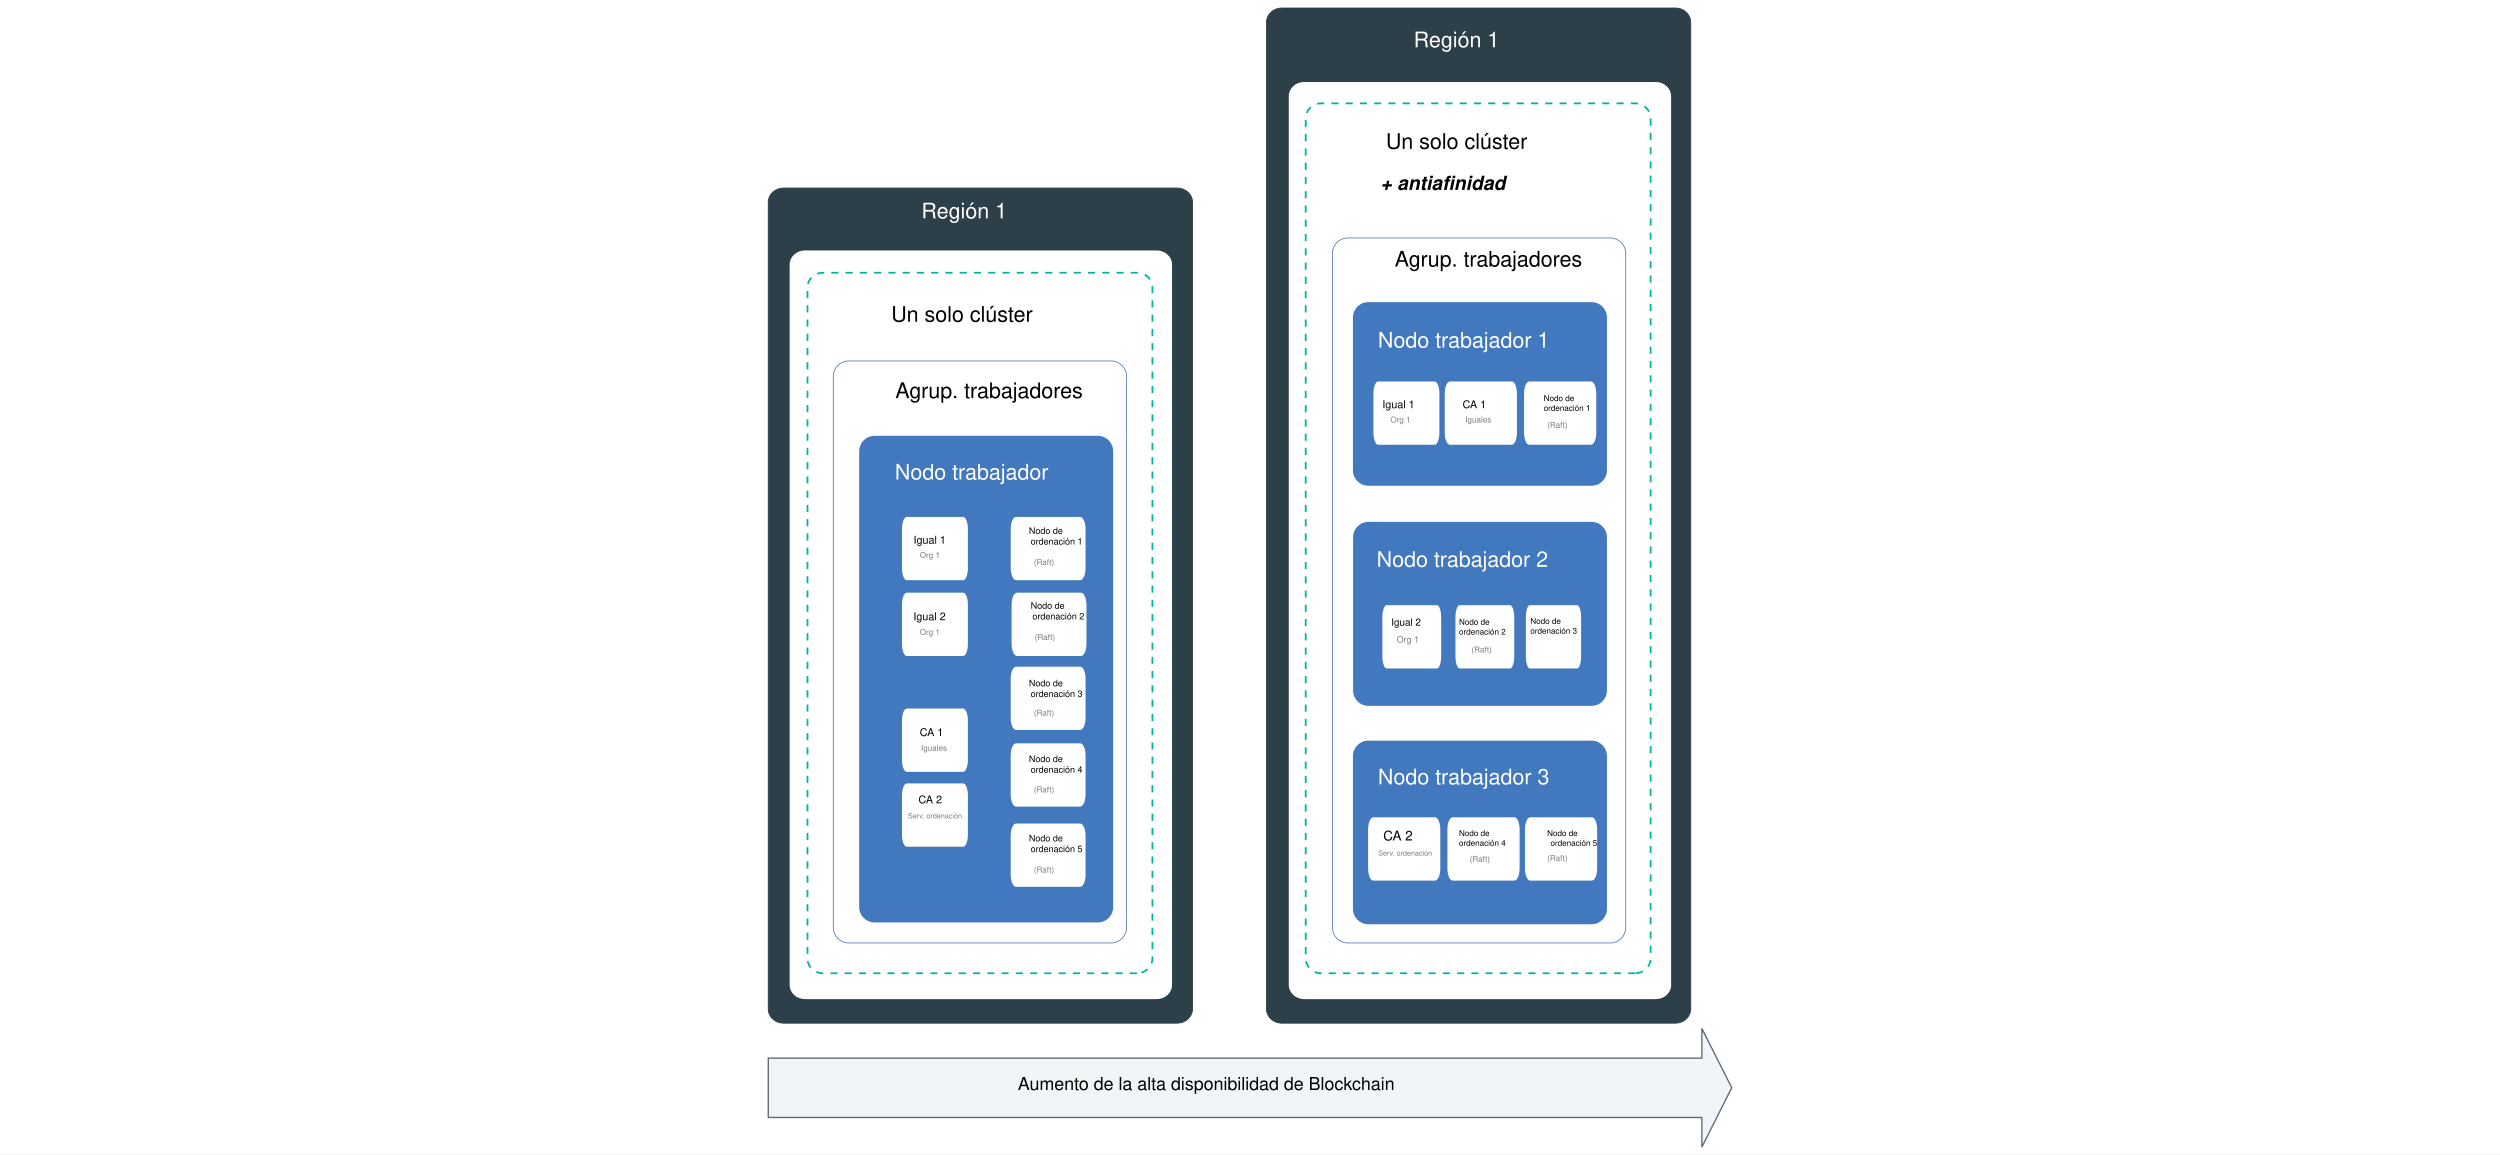
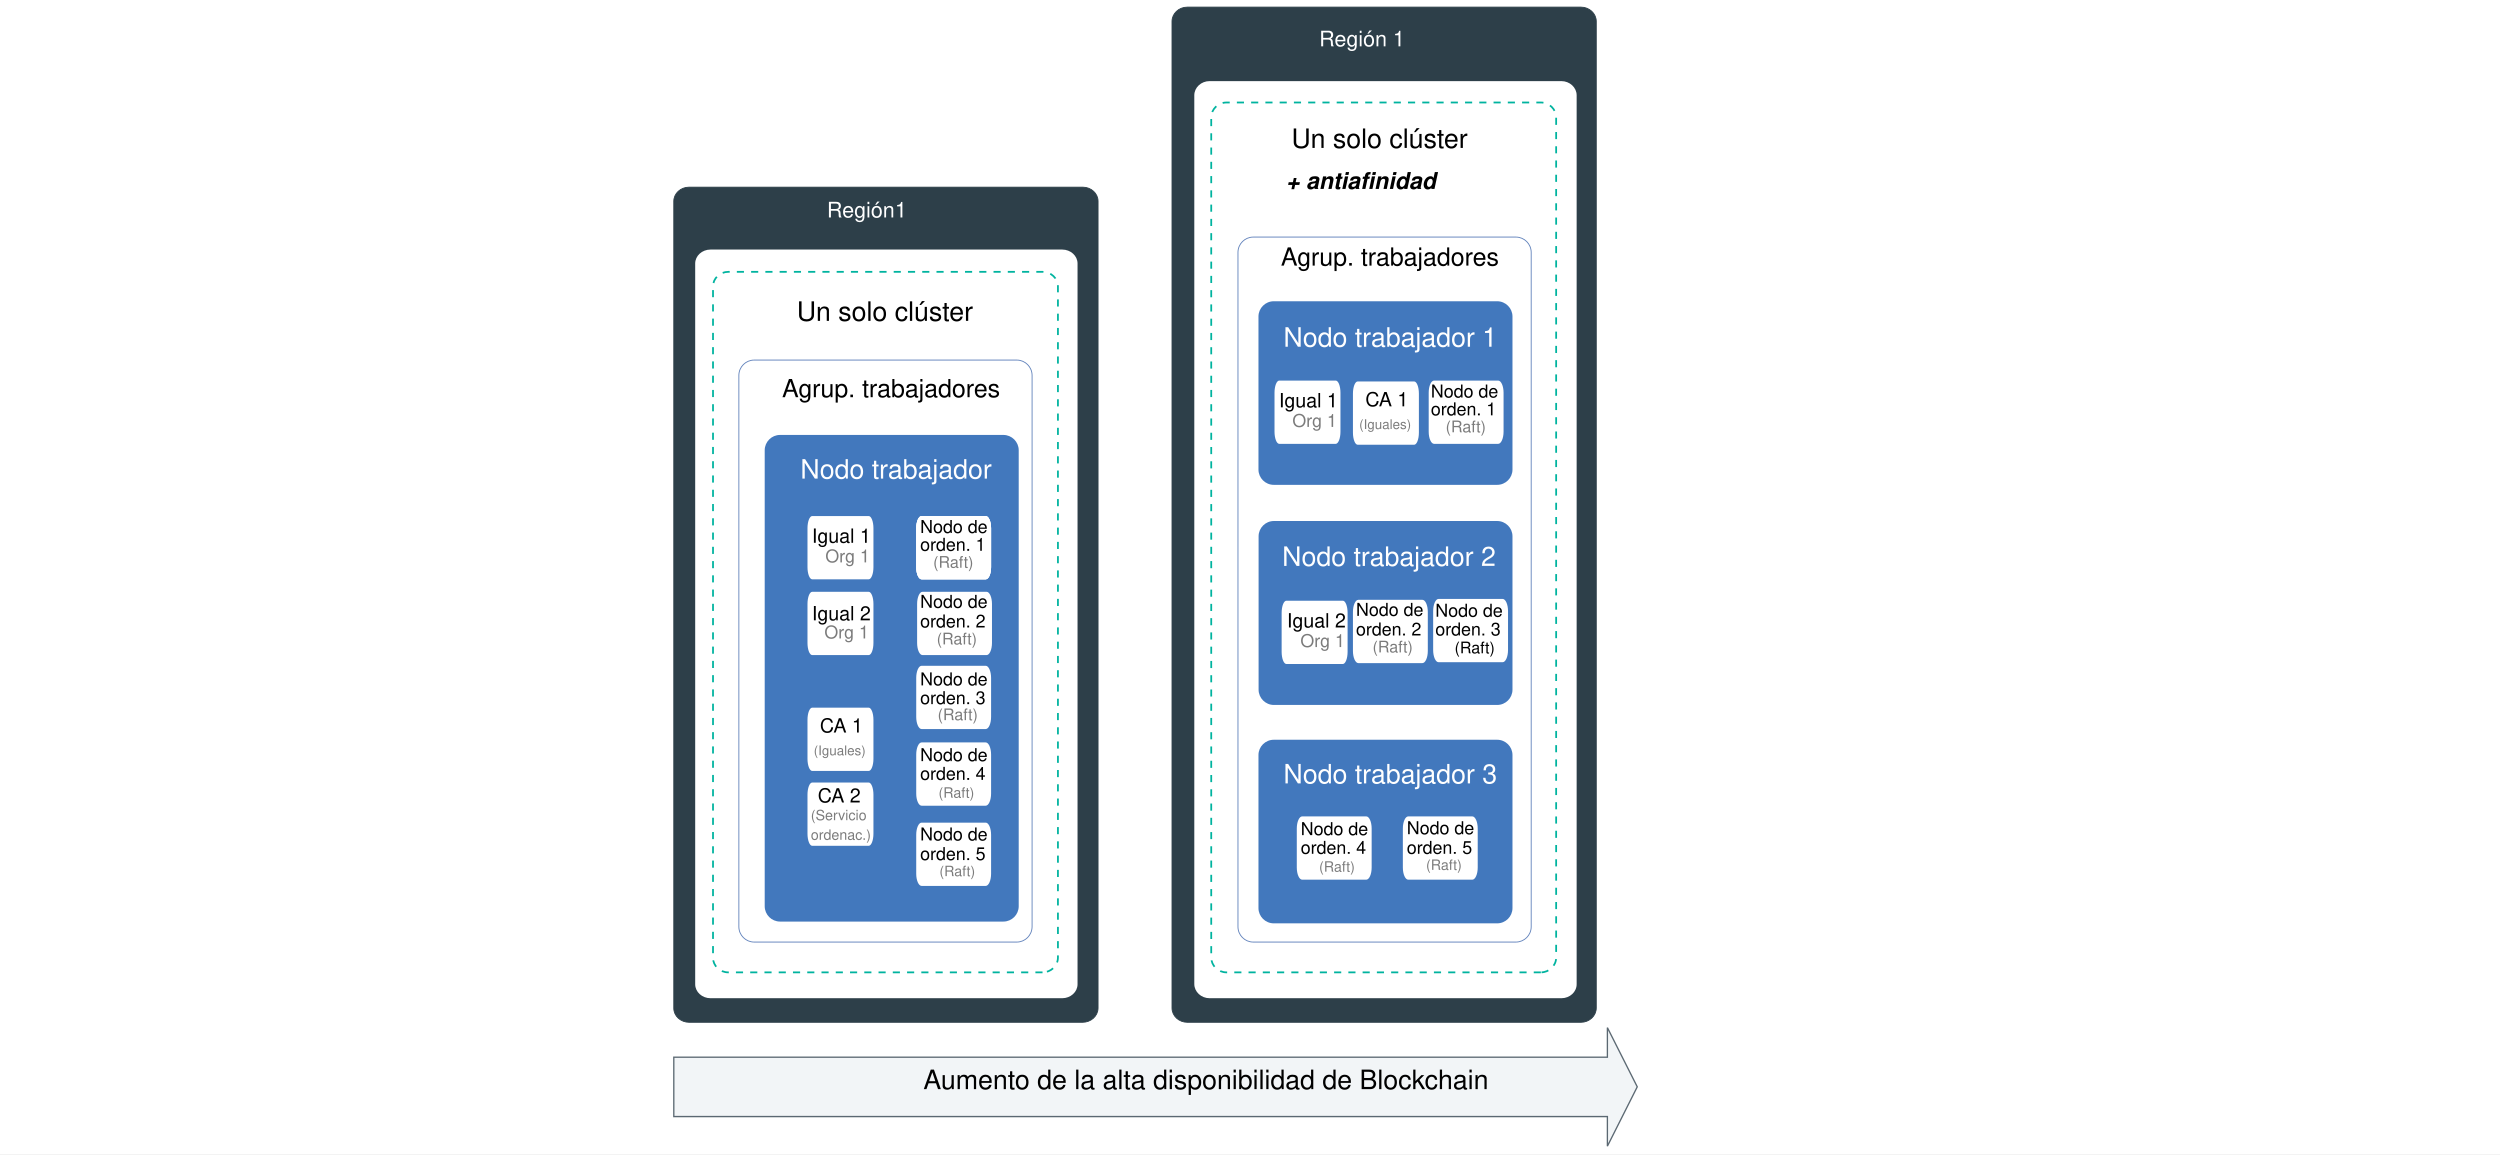
<svg xmlns="http://www.w3.org/2000/svg" width="2805px" height="1295px" viewBox="0 0 2805 1295" version="1.1">
-   <g id="IBP_Deployment-2-Copy" stroke="none" stroke-width="1" fill="none" fill-rule="evenodd">
-     <rect fill="#FFFFFF" x="0" y="0" width="2805" height="1295" />
-     <text id="IBM-Blockchain-Platf" font-family="IBMPlexSans-SemiBold, IBM Plex Sans" font-size="37.07" font-weight="500" fill="#FFFFFF">
-       <tspan x="887.897" y="409">Consola de IBM Blockchain Platform (IU)</tspan>
-     </text>
-     <text id="IBM-Blockchain-Platf" font-family="IBMPlexSans-SemiBold, IBM Plex Sans" font-size="37.07" font-weight="500" fill="#FFFFFF">
-       <tspan x="787.342" y="866">Extensión IBM Blockchain Platform Extension para VS Code</tspan>
-     </text>
-     <g id="Group-5-Copy" transform="translate(862, 9)">
-       <polygon id="XMLID_12_" stroke="#5B6872" stroke-width="1.5" fill="#F2F5F7" points="0 1178.214 1047.496 1178.214 1047.496 1145 1081 1211.428 1047.496 1278 1047.496 1244.786 0 1244.786" />
-       <text id="Increasing-Blockchai" fill="#000000" font-family="Helvetica" font-size="20" font-weight="normal">
-         <tspan x="280" y="1214">Aumento de la alta disponibilidad de Blockchain</tspan>
-       </text>
-       <path d="M458.699,1139 L17.158,1139 C7.721,1139 0,1131.912 0,1123.25 L0,217.75 C0,209.088 7.721,202 17.158,202 L458.842,202 C468.279,202 476,209.088 476,217.75 L476,1123.25 C475.857,1131.912 468.136,1139 458.699,1139 Z" id="XMLID_306_" stroke="#2D3F49" fill="#2D3F49" />
-       <path d="M435.817,1112 L41.183,1112 C31.732,1112 24,1104.964 24,1096.365 L24,287.635 C24,279.036 31.732,272 41.183,272 L435.817,272 C445.268,272 453,279.036 453,287.635 L453,1096.365 C453,1104.964 445.268,1112 435.817,1112 Z" id="XMLID_305_" fill="#FFFFFF" />
-       <path d="M413.714,1083 L61.143,1083 C51.714,1083 44,1075.648 44,1066.662 L44,313.338 C44,304.352 51.714,297 61.143,297 L413.857,297 C423.286,297 431,304.352 431,313.338 L431,1066.662 C430.857,1075.648 423.143,1083 413.714,1083 Z" id="XMLID_304_" stroke="#00B39F" stroke-width="2" stroke-dasharray="8" />
-       <path d="M384.865,1049 L90.135,1049 C80.711,1049 73,1041.254 73,1031.786 L73,413.214 C73,403.746 80.711,396 90.135,396 L384.865,396 C394.289,396 402,403.746 402,413.214 L402,1031.642 C402,1041.254 394.289,1049 384.865,1049 Z" id="XMLID_303_" stroke="#6182BB" fill="#FFFFFF" />
-       <path d="M369.805,1026 L119.195,1026 C109.738,1026 102,1018.272 102,1008.826 L102,497.174 C102,487.728 109.738,480 119.195,480 L369.805,480 C379.262,480 387,487.728 387,497.174 L387,1008.826 C387,1018.272 379.262,1026 369.805,1026 Z" id="XMLID_302_" fill="#4278BD" />
-       <g id="XMLID_298_" transform="translate(72, 413)">
-         <rect id="XMLID_39_" x="0.429" y="9.441" width="329.143" height="33.329" />
-         <text id="Worker-Pool" fill="#000000" font-family="Helvetica" font-size="24.072" font-weight="normal">
-           <tspan x="70.54" y="24.632">Agrup. trabajadores</tspan>
-         </text>
-       </g>
-       <g id="XMLID_292_" transform="translate(85, 212)">
-         <rect id="XMLID_38_" x="0.285" y="10.571" width="305.431" height="48.571" />
-         <text id="Region-1" fill="#FFFFFF" font-family="Helvetica" font-size="24.072" font-weight="normal">
-           <tspan x="86.819" y="24">Región 1</tspan>
-           <tspan x="163.102" y="24" />
-         </text>
-       </g>
-       <rect id="XMLID_291_" x="119" y="599" width="238" height="34" />
-       <text id="XMLID_290_" fill="#FFFFFF" font-family="Helvetica" font-size="24.072" font-weight="normal">
-         <tspan x="142" y="529">Nodo trabajador</tspan>
-       </text>
-       <text id="Single-Cluster" fill="#000000" font-family="Helvetica" font-size="24.072" font-weight="normal">
-         <tspan x="138" y="352">Un solo clúster</tspan>
-       </text>
-       <path d="M349.946,642 L278.054,642 C274.724,642 272,635.866 272,628.368 L272,584.632 C272,577.134 274.724,571 278.054,571 L349.946,571 C353.276,571 356,577.134 356,584.632 L356,628.368 C356,635.866 353.276,642 349.946,642 Z" id="XMLID_279_" fill="#FFFFFF" />
-       <rect id="XMLID_25_" x="114" y="894" width="235" height="54" />
-       <text id="Ordering-Node-1" fill="#000000" font-family="Helvetica" font-size="10.07" font-weight="normal">
-         <tspan x="292.411" y="590">Nodo de </tspan>
-         <tspan x="294.365" y="602">ordenación 1</tspan>
-         <tspan x="329.635" y="602" font-size="19.07" />
-       </text>
-       <path d="M1017.842,1139 L576.158,1139 C566.721,1139 559,1131.805 559,1123.012 L559,15.988 C559,7.195 566.721,0 576.158,0 L1017.842,0 C1027.279,0 1035,7.195 1035,15.988 L1035,1122.879 C1035,1131.805 1027.279,1139 1017.842,1139 Z" id="XMLID_272_" stroke="#2D3F49" fill="#2D3F49" />
-       <path d="M995.958,1112 L601.183,1112 C591.732,1112 584,1104.845 584,1096.1 L584,98.9 C584,90.155 591.732,83 601.183,83 L995.815,83 C1005.266,83 1012.998,90.155 1012.998,98.9 L1012.998,1096.1 C1013.141,1104.845 1005.409,1112 995.958,1112 Z" id="XMLID_271_" fill="#FFFFFF" />
-       <path d="M972.857,1083 L620.143,1083 C610.714,1083 603,1075.475 603,1066.278 L603,123.722 C603,114.525 610.714,107 620.143,107 L972.857,107 C982.286,107 990,114.525 990,123.722 L990,1066.417 C990,1075.475 982.286,1083 972.857,1083 Z" id="XMLID_270_" stroke="#00B39F" stroke-width="2" stroke-dasharray="8" />
-       <path d="M944.865,1049 L650.135,1049 C640.711,1049 633,1041.273 633,1031.829 L633,275.171 C633,265.727 640.711,258 650.135,258 L944.865,258 C954.289,258 962,265.727 962,275.171 L962,1031.829 C962,1041.273 954.289,1049 944.865,1049 Z" id="XMLID_269_" stroke="#6182BB" fill="#FFFFFF" />
-       <g id="XMLID_265_" transform="translate(632, 266)">
-         <rect id="XMLID_24_" x="0.714" y="8.785" width="329.143" height="33.217" />
-         <text id="Worker-Pool" fill="#000000" font-family="Helvetica" font-size="24.072" font-weight="normal">
-           <tspan x="70.854" y="24.022">Agrup. trabajadores</tspan>
-         </text>
-       </g>
-       <rect id="XMLID_264_" x="656" y="105" width="283" height="49" />
-       <g id="XMLID_259_" transform="translate(643, 20)">
-         <rect id="XMLID_23_" x="0.569" y="10.177" width="305.431" height="48.737" />
-         <text id="Region-1" fill="#FFFFFF" font-family="Helvetica" font-size="24.072" font-weight="normal">
-           <tspan x="81.126" y="24">Región 1</tspan>
-         </text>
-       </g>
-       <path d="M923.805,536 L673.195,536 C663.738,536 656,528.307 656,518.905 L656,347.095 C656,337.693 663.738,330 673.195,330 L923.805,330 C933.262,330 941,337.693 941,347.095 L941,518.905 C941,528.307 933.262,536 923.805,536 Z" id="XMLID_258_" fill="#4278BD" />
-       <rect id="XMLID_257_" x="680" y="451" width="238" height="34" />
-       <text id="XMLID_256_" fill="#FFFFFF" font-family="Helvetica" font-size="24.072" font-weight="normal">
-         <tspan x="684" y="381">Nodo trabajador 1</tspan>
-       </text>
-       <path d="M747.667,490 L684.333,490 C681.4,490 679,483.866 679,476.368 L679,432.632 C679,425.134 681.4,419 684.333,419 L747.667,419 C750.6,419 753,425.134 753,432.632 L753,476.368 C753,483.866 750.6,490 747.667,490 Z" id="XMLID_255_" fill="#FFFFFF" />
-       <path d="M834.162,490 L764.838,490 C761.627,490 759,483.866 759,476.368 L759,432.632 C759,425.134 761.627,419 764.838,419 L834.162,419 C837.373,419 840,425.134 840,432.632 L840,476.368 C840,483.866 837.373,490 834.162,490 Z" id="XMLID_255_" fill="#FFFFFF" />
-       <path d="M923.162,490 L853.838,490 C850.627,490 848,483.866 848,476.368 L848,432.632 C848,425.134 850.627,419 853.838,419 L923.162,419 C926.373,419 929,425.134 929,432.632 L929,476.368 C929,483.866 926.373,490 923.162,490 Z" id="XMLID_255_" fill="#FFFFFF" />
-       <rect id="XMLID_22_" x="681" y="439" width="235" height="54" />
-       <text id="Peer-1" fill="#000000" font-family="Helvetica" font-size="12.07" font-weight="normal">
-         <tspan x="689" y="449">Igual 1</tspan>
-       </text>
-       <text id="Org-1" fill="#000000" opacity="0.517" font-family="Helvetica" font-size="9.07" font-weight="normal">
-         <tspan x="698" y="465">Org 1</tspan>
-       </text>
-       <text id="Peers" fill="#000000" opacity="0.517" font-family="Helvetica" font-size="9.07" font-weight="normal">
-         <tspan x="782" y="465">Iguales</tspan>
-       </text>
-       <path d="M218.667,642 L155.333,642 C152.4,642 150,635.866 150,628.368 L150,584.632 C150,577.134 152.4,571 155.333,571 L218.667,571 C221.6,571 224,577.134 224,584.632 L224,628.368 C224,635.866 221.6,642 218.667,642 Z" id="XMLID_255_" fill="#FFFFFF" />
-       <text id="Peer-1" fill="#000000" font-family="Helvetica" font-size="12.07" font-weight="normal">
-         <tspan x="163" y="601">Igual 1</tspan>
-       </text>
-       <text id="Org-1" fill="#000000" opacity="0.517" font-family="Helvetica" font-size="9.07" font-weight="normal">
-         <tspan x="170" y="617">Org 1</tspan>
-       </text>
-       <text id="(Raft)" fill="#000000" opacity="0.517" font-family="Helvetica" font-size="9.07" font-weight="normal">
-         <tspan x="298" y="625">(Raft)</tspan>
-       </text>
-       <text id="(Raft)" fill="#000000" opacity="0.517" font-family="Helvetica" font-size="9.07" font-weight="normal">
-         <tspan x="874" y="471">(Raft)</tspan>
-       </text>
-       <path d="M350.946,727 L279.054,727 C275.724,727 273,720.866 273,713.368 L273,669.632 C273,662.134 275.724,656 279.054,656 L350.946,656 C354.276,656 357,662.134 357,669.632 L357,713.368 C357,720.866 354.276,727 350.946,727 Z" id="XMLID_279_" fill="#FFFFFF" />
-       <text id="Ordering-Node-2" fill="#000000" font-family="Helvetica" font-size="10.07" font-weight="normal">
-         <tspan x="294.411" y="674">Nodo de </tspan>
-         <tspan x="296.365" y="686">ordenación 2</tspan>
-         <tspan x="331.635" y="686" font-size="19.07" />
-       </text>
-       <text id="(Raft)" fill="#000000" opacity="0.517" font-family="Helvetica" font-size="9.07" font-weight="normal">
-         <tspan x="299" y="709">(Raft)</tspan>
-       </text>
-       <path d="M349.946,810 L278.054,810 C274.724,810 272,803.866 272,796.368 L272,752.632 C272,745.134 274.724,739 278.054,739 L349.946,739 C353.276,739 356,745.134 356,752.632 L356,796.368 C356,803.866 353.276,810 349.946,810 Z" id="XMLID_279_" fill="#FFFFFF" />
-       <text id="Ordering-Node-3" fill="#000000" font-family="Helvetica" font-size="10.07" font-weight="normal">
-         <tspan x="292.411" y="761">Nodo de </tspan>
-         <tspan x="294.365" y="773">ordenación 3</tspan>
-         <tspan x="329.635" y="773" font-size="19.07" />
-       </text>
-       <text id="(Raft)" fill="#000000" opacity="0.517" font-family="Helvetica" font-size="9.07" font-weight="normal">
-         <tspan x="298" y="794">(Raft)</tspan>
-       </text>
-       <path d="M349.946,896 L278.054,896 C274.724,896 272,889.866 272,882.368 L272,838.632 C272,831.134 274.724,825 278.054,825 L349.946,825 C353.276,825 356,831.134 356,838.632 L356,882.368 C356,889.866 353.276,896 349.946,896 Z" id="XMLID_279_" fill="#FFFFFF" />
-       <text id="Ordering-Node-4" fill="#000000" font-family="Helvetica" font-size="10.07" font-weight="normal">
-         <tspan x="292.411" y="846">Nodo de </tspan>
-         <tspan x="294.365" y="858">ordenación 4</tspan>
-         <tspan x="329.635" y="858" font-size="19.07" />
-       </text>
-       <text id="(Raft)" fill="#000000" opacity="0.517" font-family="Helvetica" font-size="9.07" font-weight="normal">
-         <tspan x="298" y="880">(Raft)</tspan>
-       </text>
-       <path d="M349.946,986 L278.054,986 C274.724,986 272,979.866 272,972.368 L272,928.632 C272,921.134 274.724,915 278.054,915 L349.946,915 C353.276,915 356,921.134 356,928.632 L356,972.368 C356,979.866 353.276,986 349.946,986 Z" id="XMLID_279_" fill="#FFFFFF" />
-       <text id="Ordering-Node-5" fill="#000000" font-family="Helvetica" font-size="10.07" font-weight="normal">
-         <tspan x="292.411" y="935">Nodo de </tspan>
-         <tspan x="294.365" y="947">ordenación 5</tspan>
-         <tspan x="329.635" y="947" font-size="19.07" />
-       </text>
-       <text id="(Raft)" fill="#000000" opacity="0.517" font-family="Helvetica" font-size="9.07" font-weight="normal">
-         <tspan x="298" y="970">(Raft)</tspan>
-       </text>
-       <g id="Group-4" transform="translate(150, 656)">
-         <path d="M68.667,71 L5.333,71 C2.4,71 0,64.866 0,57.368 L0,13.632 C0,6.134 2.4,0 5.333,0 L68.667,0 C71.6,0 74,6.134 74,13.632 L74,57.368 C74,64.866 71.6,71 68.667,71 Z" id="XMLID_255_" fill="#FFFFFF" />
-         <text id="Peer-2" fill="#000000" font-family="Helvetica" font-size="12.07" font-weight="normal">
-           <tspan x="12.808" y="30.88">Igual 2</tspan>
-         </text>
-         <text id="Org-1" fill="#000000" opacity="0.517" font-family="Helvetica" font-size="9.07" font-weight="normal">
-           <tspan x="19.923" y="47.34">Org 1</tspan>
-         </text>
-       </g>
-       <g id="Group-2" transform="translate(150, 786)">
-         <path d="M68.667,71 L5.333,71 C2.4,71 0,64.866 0,57.368 L0,13.632 C0,6.134 2.4,0 5.333,0 L68.667,0 C71.6,0 74,6.134 74,13.632 L74,57.368 C74,64.866 71.6,71 68.667,71 Z" id="XMLID_255_" fill="#FFFFFF" />
-         <text id="CA-1" fill="#000000" font-family="Helvetica" font-size="12.07" font-weight="normal">
-           <tspan x="19.923" y="30.88">CA 1</tspan>
-         </text>
-         <text id="Peers" fill="#000000" opacity="0.517" font-family="Helvetica" font-size="9.07" font-weight="normal">
-           <tspan x="21.346" y="47.34">Iguales</tspan>
-         </text>
-       </g>
-       <g id="Group-3" transform="translate(150, 870)">
-         <path d="M68.667,71 L5.333,71 C2.4,71 0,64.866 0,57.368 L0,13.632 C0,6.134 2.4,0 5.333,0 L68.667,0 C71.6,0 74,6.134 74,13.632 L74,57.368 C74,64.866 71.6,71 68.667,71 Z" id="XMLID_255_" fill="#FFFFFF" />
-         <text id="CA-2" fill="#000000" font-family="Helvetica" font-size="12.07" font-weight="normal">
-           <tspan x="18.5" y="22.36">CA 2</tspan>
-         </text>
-         <text id="Ordering-Service" fill="#000000" opacity="0.517" font-family="Helvetica" font-size="8.07" font-weight="normal">
-           <tspan x="6.726" y="39.24">Serv. ordenación</tspan>
-         </text>
-       </g>
-       <text id="CA-1" fill="#000000" font-family="Helvetica" font-size="12.07" font-weight="normal">
-         <tspan x="779" y="449">CA 1</tspan>
-       </text>
-       <text id="Single-Cluster" fill="#000000" font-family="Helvetica" font-size="24.072" font-weight="normal">
-         <tspan x="693" y="158">Un solo clúster</tspan>
-       </text>
-       <g id="Group" transform="translate(656, 576)">
-         <path d="M267.814,206.966 L17.329,206.966 C7.877,206.966 0.143,199.258 0.143,189.838 L0.143,17.699 C0.143,8.279 7.877,0.571 17.329,0.571 L267.814,0.571 C277.266,0.571 285,8.279 285,17.699 L285,189.838 C285,199.258 277.266,206.966 267.814,206.966 Z" id="XMLID_248_" fill="#4278BD" />
-         <rect id="XMLID_247_" x="23.344" y="35.827" width="238.455" height="33.257" />
-         <text id="XMLID_246_" fill="#FFFFFF" font-family="Helvetica" font-size="24.072" font-weight="normal">
-           <tspan x="26.563" y="50.958">Nodo trabajador 2</tspan>
-         </text>
-       </g>
-       <path d="M907.532,741 L854.468,741 C852.011,741 850,734.866 850,727.368 L850,683.632 C850,676.134 852.011,670 854.468,670 L907.532,670 C909.989,670 912,676.134 912,683.632 L912,727.368 C912,734.866 909.989,741 907.532,741 Z" id="XMLID_255_" fill="#FFFFFF" />
-       <path d="M750.243,741 L693.757,741 C691.141,741 689,734.866 689,727.368 L689,683.632 C689,676.134 691.141,670 693.757,670 L750.243,670 C752.859,670 755,676.134 755,683.632 L755,727.368 C755,734.866 752.859,741 750.243,741 Z" id="XMLID_255_" fill="#FFFFFF" />
-       <path d="M832.243,741 L775.757,741 C773.141,741 771,734.866 771,727.368 L771,683.632 C771,676.134 773.141,670 775.757,670 L832.243,670 C834.859,670 837,676.134 837,683.632 L837,727.368 C837,734.866 834.859,741 832.243,741 Z" id="XMLID_255_" fill="#FFFFFF" />
-       <path d="M923.805,1028 L673.195,1028 C663.738,1028 656,1020.307 656,1010.905 L656,839.095 C656,829.693 663.738,822 673.195,822 L923.805,822 C933.262,822 941,829.693 941,839.095 L941,1010.905 C941,1020.307 933.262,1028 923.805,1028 Z" id="XMLID_240_" fill="#4278BD" />
-       <rect id="XMLID_239_" x="680" y="942" width="238" height="34" />
-       <text id="(Raft)" fill="#000000" opacity="0.517" font-family="Helvetica" font-size="9.07" font-weight="normal">
-         <tspan x="789" y="723">(Raft)</tspan>
-       </text>
-       <text id="XMLID_238_" fill="#FFFFFF" font-family="Helvetica" font-size="24.072" font-weight="normal">
-         <tspan x="684" y="871">Nodo trabajador 3</tspan>
-       </text>
-       <text id="Ordering-node-3" fill="#000000" font-family="Helvetica" font-size="9.07" font-weight="normal">
-         <tspan x="855" y="691">Nodo de </tspan>
-         <tspan x="855" y="702">ordenación 3</tspan>
-       </text>
-       <text id="Ordering-node-2" fill="#000000" font-family="Helvetica" font-size="9.07" font-weight="normal">
-         <tspan x="775" y="692">Nodo de </tspan>
-         <tspan x="775" y="703">ordenación 2</tspan>
-       </text>
-       <path d="M837.162,979 L767.838,979 C764.627,979 762,972.866 762,965.368 L762,921.632 C762,914.134 764.627,908 767.838,908 L837.162,908 C840.373,908 843,914.134 843,921.632 L843,965.368 C843,972.866 840.373,979 837.162,979 Z" id="XMLID_255_" fill="#FFFFFF" />
-       <text id="Ordering-node-4" fill="#000000" font-family="Helvetica" font-size="9.07" font-weight="normal">
-         <tspan x="775" y="929">Nodo de </tspan>
-         <tspan x="775" y="940">ordenación 4</tspan>
-       </text>
-       <text id="Ordering-node-1" fill="#000000" font-family="Helvetica" font-size="9.07" font-weight="normal">
-         <tspan x="870" y="441">Nodo de </tspan>
-         <tspan x="870" y="452">ordenación 1</tspan>
-       </text>
-       <rect id="XMLID_22_" x="671" y="778" width="53" height="54" />
-       <text id="Peer-2" fill="#000000" font-family="Helvetica" font-size="11.07" font-weight="normal">
-         <tspan x="699" y="693">Igual 2</tspan>
-       </text>
-       <text id="Org-1" fill="#000000" opacity="0.517" font-family="Helvetica" font-size="10.07" font-weight="normal">
-         <tspan x="705" y="712">Org 1</tspan>
-       </text>
-       <text id="(Raft)" fill="#000000" opacity="0.517" font-family="Helvetica" font-size="9.07" font-weight="normal">
-         <tspan x="787" y="958">(Raft)</tspan>
-       </text>
-       <path d="M748.162,979 L678.838,979 C675.627,979 673,972.866 673,965.368 L673,921.632 C673,914.134 675.627,908 678.838,908 L748.162,908 C751.373,908 754,914.134 754,921.632 L754,965.368 C754,972.866 751.373,979 748.162,979 Z" id="XMLID_255_" fill="#FFFFFF" />
-       <path d="M924.162,979 L854.838,979 C851.627,979 849,972.866 849,965.368 L849,921.632 C849,914.134 851.627,908 854.838,908 L924.162,908 C927.373,908 930,914.134 930,921.632 L930,965.368 C930,972.866 927.373,979 924.162,979 Z" id="XMLID_255_" fill="#FFFFFF" />
-       <text id="Ordering-Service" fill="#000000" opacity="0.517" font-family="Helvetica" font-size="8.07" font-weight="normal">
-         <tspan x="684.226" y="951">Serv. ordenación</tspan>
-       </text>
-       <text id="CA-2" fill="#000000" font-family="Helvetica" font-size="15.07" font-weight="normal">
-         <tspan x="690" y="934">CA 2</tspan>
-       </text>
-       <text id="Ordering-node-5" fill="#000000" font-family="Helvetica" font-size="9.07" font-weight="normal">
-         <tspan x="873.856" y="929">Nodo de </tspan>
-         <tspan x="877.629" y="940">ordenación 5</tspan>
-       </text>
-       <text id="+-anti-affinity" fill="#000000" font-family="Helvetica-BoldOblique, Helvetica" font-size="21.665" font-style="italic" font-weight="bold">
-         <tspan x="687" y="204">+ antiafinidad</tspan>
-       </text>
-       <text id="(Raft)" fill="#000000" opacity="0.517" font-family="Helvetica" font-size="9.07" font-weight="normal">
-         <tspan x="874" y="957">(Raft)</tspan>
+   <g id="Page-1" stroke="none" stroke-width="1" fill="none" fill-rule="evenodd">
+     <g id="HA_Diagram-1">
+       <rect id="Rectangle" fill="#FFFFFF" fill-rule="nonzero" x="0" y="0" width="2805" height="1295" />
+       <text id="IBM-Blockchain-Platform-Console-(UI)" fill="#FFFFFF" font-family="IBMPlexSans-Text, IBM Plex Sans" font-size="37.07" font-weight="500">
+         <tspan x="781.897" y="408">Consola de IBM Blockchain Platform (IU)</tspan>
+       </text>
+       <text id="IBM-Blockchain-Platform-Extension-for-VS-Code" fill="#FFFFFF" font-family="IBMPlexSans-Text, IBM Plex Sans" font-size="37.07" font-weight="500">
+         <tspan x="681.342" y="865">Extensión IBM Blockchain Platform Extension para VS Code</tspan>
+       </text>
+       <g id="Group-5-Copy" transform="translate(756, 8)">
+         <polygon id="XMLID_12_" stroke="#5B6872" stroke-width="1.5" fill="#F2F5F7" fill-rule="nonzero" points="0 1178.214 1047.496 1178.214 1047.496 1145 1081 1211.428 1047.496 1278 1047.496 1244.786 0 1244.786" />
+         <g id="Increasing-Blockchai" transform="translate(280, 1185)" fill="#000000" font-family="Helvetica" font-size="30" font-weight="normal">
+           <text id="Increasing-Blockchain-high-availability">
+             <tspan x="0" y="29">Aumento de la alta disponibilidad de Blockchain</tspan>
+           </text>
+         </g>
+         <path d="M458.699,1139 L17.158,1139 C7.721,1139 0,1131.912 0,1123.25 L0,217.75 C0,209.088 7.721,202 17.158,202 L458.842,202 C468.279,202 476,209.088 476,217.75 L476,1123.25 C475.857,1131.912 468.136,1139 458.699,1139 Z" id="XMLID_306_" stroke="#2D3F49" fill="#2D3F49" fill-rule="nonzero" />
+         <path d="M435.817,1112 L41.183,1112 C31.732,1112 24,1104.964 24,1096.365 L24,287.635 C24,279.036 31.732,272 41.183,272 L435.817,272 C445.268,272 453,279.036 453,287.635 L453,1096.365 C453,1104.964 445.268,1112 435.817,1112 Z" id="XMLID_305_" fill="#FFFFFF" fill-rule="nonzero" />
+         <path d="M413.714,1083 L61.143,1083 C51.714,1083 44,1075.648 44,1066.662 L44,313.338 C44,304.352 51.714,297 61.143,297 L413.857,297 C423.286,297 431,304.352 431,313.338 L431,1066.662 C430.857,1075.648 423.143,1083 413.714,1083 Z" id="XMLID_304_" stroke="#00B39F" stroke-width="2" stroke-dasharray="8" />
+         <path d="M384.865,1049 L90.135,1049 C80.711,1049 73,1041.254 73,1031.786 L73,413.214 C73,403.746 80.711,396 90.135,396 L384.865,396 C394.289,396 402,403.746 402,413.214 L402,1031.642 C402,1041.254 394.289,1049 384.865,1049 Z" id="XMLID_303_" stroke="#6182BB" fill="#FFFFFF" fill-rule="nonzero" />
+         <path d="M369.805,1026 L119.195,1026 C109.738,1026 102,1018.272 102,1008.826 L102,497.174 C102,487.728 109.738,480 119.195,480 L369.805,480 C379.262,480 387,487.728 387,497.174 L387,1008.826 C387,1018.272 379.262,1026 369.805,1026 Z" id="XMLID_302_" fill="#4278BD" fill-rule="nonzero" />
+         <path d="M349.946,642 L278.054,642 C274.724,642 272,635.866 272,628.368 L272,584.632 C272,577.134 274.724,571 278.054,571 L349.946,571 C353.276,571 356,577.134 356,584.632 L356,628.368 C356,635.866 353.276,642 349.946,642 Z" id="XMLID_279_" fill="#FFFFFF" fill-rule="nonzero" />
+         <g id="Ordering-Node-1" transform="translate(276, 571)" fill="#000000" font-family="Helvetica" font-size="20" font-weight="normal">
+           <text id="Ordering">
+             <tspan x="0.411" y="19">Nodo de</tspan>
+           </text>
+           <text id="Node-1">
+             <tspan x="0.411" y="39">orden. 1</tspan>
+           </text>
+         </g>
+         <g id="(Raft)" opacity="0.517" transform="translate(291, 611)" fill="#000000" font-family="Helvetica" font-size="18" font-weight="normal">
+           <text>
+             <tspan x="0" y="18">(Raft)</tspan>
+           </text>
+         </g>
+         <g id="XMLID_298_" transform="translate(72, 409)">
+           <rect id="XMLID_39_" x="0.429" y="13.441" width="329.143" height="33.329" />
+           <g id="Worker-Pool" transform="translate(70, 0)" fill="#000000" font-family="Helvetica" font-size="28" font-weight="normal">
+             <text>
+               <tspan x="-20.54" y="28.632">Agrup. trabajadores</tspan>
+             </text>
+           </g>
+         </g>
+         <g id="XMLID_292_" transform="translate(85, 212)">
+           <rect id="XMLID_38_" x="0.285" y="10.571" width="305.431" height="48.571" />
+           <g id="Region-1" transform="translate(86, 0)" fill="#FFFFFF" font-family="Helvetica" font-size="24.072" font-weight="normal">
+             <text id="Region">
+               <tspan x="0.819" y="24">Región</tspan>
+             </text>
+             <text id="1">
+               <tspan x="77.102" y="24">1</tspan>
+             </text>
+           </g>
+         </g>
+         <rect id="XMLID_291_" x="119" y="599" width="238" height="34" />
+         <g id="XMLID_290_" transform="translate(142, 500)" fill="#FFFFFF" font-family="Helvetica" font-size="30" font-weight="normal">
+           <text id="Worker-Node">
+             <tspan x="0" y="29">Nodo trabajador</tspan>
+           </text>
+         </g>
+         <g id="Single-Cluster" transform="translate(138, 323)" fill="#000000" font-family="Helvetica" font-size="30" font-weight="normal">
+           <text>
+             <tspan x="0" y="29">Un solo clúster</tspan>
+           </text>
+         </g>
+         <path d="M349.946,642 L278.054,642 C274.724,642 272,635.866 272,628.368 L272,584.632 C272,577.134 274.724,571 278.054,571 L349.946,571 C353.276,571 356,577.134 356,584.632 L356,628.368 C356,635.866 353.276,642 349.946,642 Z" id="XMLID_279_" fill="#FFFFFF" fill-rule="nonzero" />
+         <rect id="XMLID_25_" x="114" y="894" width="235" height="54" />
+         <g id="Ordering-Node-1" transform="translate(276, 571)" fill="#000000" font-family="Helvetica" font-size="20" font-weight="normal">
+           <text id="Ordering">
+             <tspan x="0.411" y="19">Nodo de</tspan>
+           </text>
+           <text id="Node-1">
+             <tspan x="0.411" y="39">orden. 1</tspan>
+           </text>
+         </g>
+         <path d="M1017.842,1139 L576.158,1139 C566.721,1139 559,1131.805 559,1123.012 L559,15.988 C559,7.195 566.721,0 576.158,0 L1017.842,0 C1027.279,0 1035,7.195 1035,15.988 L1035,1122.879 C1035,1131.805 1027.279,1139 1017.842,1139 Z" id="XMLID_272_" stroke="#2D3F49" fill="#2D3F49" fill-rule="nonzero" />
+         <path d="M995.958,1112 L601.183,1112 C591.732,1112 584,1104.845 584,1096.1 L584,98.9 C584,90.155 591.732,83 601.183,83 L995.815,83 C1005.266,83 1013,90.155 1013,98.9 L1013,1096.1 C1013.141,1104.845 1005.409,1112 995.958,1112 Z" id="XMLID_271_" fill="#FFFFFF" fill-rule="nonzero" />
+         <path d="M972.857,1083 L620.143,1083 C610.714,1083 603,1075.475 603,1066.278 L603,123.722 C603,114.525 610.714,107 620.143,107 L972.857,107 C982.286,107 990,114.525 990,123.722 L990,1066.417 C990,1075.475 982.286,1083 972.857,1083 Z" id="XMLID_270_" stroke="#00B39F" stroke-width="2" stroke-dasharray="8" />
+         <path d="M944.865,1049 L650.135,1049 C640.711,1049 633,1041.273 633,1031.829 L633,275.171 C633,265.727 640.711,258 650.135,258 L944.865,258 C954.289,258 962,265.727 962,275.171 L962,1031.829 C962,1041.273 954.289,1049 944.865,1049 Z" id="XMLID_269_" stroke="#6182BB" fill="#FFFFFF" fill-rule="nonzero" />
+         <g id="XMLID_265_" transform="translate(632, 262)">
+           <rect id="XMLID_24_" x="0.714" y="12.785" width="329.143" height="33.217" />
+           <g id="Worker-Pool" transform="translate(70, 0)" fill="#000000" font-family="Helvetica" font-size="28" font-weight="normal">
+             <text>
+               <tspan x="-20.854" y="28.022">Agrup. trabajadores</tspan>
+             </text>
+           </g>
+         </g>
+         <rect id="XMLID_264_" x="656" y="105" width="283" height="49" />
+         <g id="XMLID_259_" transform="translate(643, 20)">
+           <rect id="XMLID_23_" x="0.569" y="10.177" width="305.431" height="48.737" />
+           <g id="Region-1" transform="translate(81, 0)" fill="#FFFFFF" font-family="Helvetica" font-size="24.072" font-weight="normal">
+             <text>
+               <tspan x="0.126" y="24">Región 1</tspan>
+             </text>
+           </g>
+         </g>
+         <path d="M923.805,536 L673.195,536 C663.738,536 656,528.307 656,518.905 L656,347.095 C656,337.693 663.738,330 673.195,330 L923.805,330 C933.262,330 941,337.693 941,347.095 L941,518.905 C941,528.307 933.262,536 923.805,536 Z" id="XMLID_258_" fill="#4278BD" fill-rule="nonzero" />
+         <path d="M924.946,490 L853.054,490 C849.724,490 847,483.866 847,476.368 L847,432.632 C847,425.134 849.724,419 853.054,419 L924.946,419 C928.276,419 931,425.134 931,432.632 L931,476.368 C931,483.866 928.276,490 924.946,490 Z" id="XMLID_279_" fill="#FFFFFF" fill-rule="nonzero" />
+         <g id="Ordering-Node-1" transform="translate(849, 419)" fill="#000000" font-family="Helvetica" font-size="20" font-weight="normal">
+           <text id="Ordering">
+             <tspan x="0.411" y="19">Nodo de</tspan>
+           </text>
+           <text id="Node-1">
+             <tspan x="0.411" y="39">orden. 1</tspan>
+           </text>
+         </g>
+         <g id="(Raft)" opacity="0.517" transform="translate(866, 459)" fill="#000000" font-family="Helvetica" font-size="18" font-weight="normal">
+           <text>
+             <tspan x="0" y="18">(Raft)</tspan>
+           </text>
+         </g>
+         <path d="M830.667,491 L767.333,491 C764.4,491 762,484.866 762,477.368 L762,433.632 C762,426.134 764.4,420 767.333,420 L830.667,420 C833.6,420 836,426.134 836,433.632 L836,477.368 C836,484.866 833.6,491 830.667,491 Z" id="XMLID_255_" fill="#FFFFFF" fill-rule="nonzero" />
+         <text id="CA-1" fill="#000000" font-family="Helvetica" font-size="22" font-weight="normal">
+           <tspan x="775.923" y="447.88">CA 1</tspan>
+         </text>
+         <g id="Peers" opacity="0.517" transform="translate(773, 454)" fill="#000000" font-family="Helvetica" font-size="20" font-weight="normal">
+           <text id="(Peers)">
+             <tspan x="0.346" y="19.34" />
+             <tspan x="-4.006" y="19.34" font-size="15">(Iguales)</tspan>
+             <tspan x="46.191" y="19.34" />
+           </text>
+         </g>
+         <rect id="XMLID_257_" x="680" y="451" width="238" height="34" />
+         <g id="XMLID_256_" transform="translate(684, 352)" fill="#FFFFFF" font-family="Helvetica" font-size="30" font-weight="normal">
+           <text id="Worker-Node-1">
+             <tspan x="0" y="29">Nodo trabajador 1</tspan>
+           </text>
+         </g>
+         <polygon id="XMLID_22_" points="681 439 699.222 439 916 439 916 493 728.772 493 681 493" />
+         <g id="Org-1" opacity="0.517" transform="translate(698, 450)" />
+         <path d="M218.667,642 L155.333,642 C152.4,642 150,635.866 150,628.368 L150,584.632 C150,577.134 152.4,571 155.333,571 L218.667,571 C221.6,571 224,577.134 224,584.632 L224,628.368 C224,635.866 221.6,642 218.667,642 Z" id="XMLID_255_" fill="#FFFFFF" fill-rule="nonzero" />
+         <g id="Peer-1" transform="translate(155, 580)" fill="#000000" font-family="Helvetica" font-size="22" font-weight="normal">
+           <text>
+             <tspan x="0" y="21">Igual 1</tspan>
+           </text>
+         </g>
+         <g id="Org-1" opacity="0.517" transform="translate(170, 604)" fill="#000000" font-family="Helvetica" font-size="20" font-weight="normal">
+           <text>
+             <tspan x="0" y="19">Org 1</tspan>
+           </text>
+         </g>
+         <g id="(Raft)" opacity="0.517" transform="translate(291, 611)" fill="#000000" font-family="Helvetica" font-size="18" font-weight="normal">
+           <text>
+             <tspan x="0" y="18">(Raft)</tspan>
+           </text>
+         </g>
+         <path d="M349.946,642 L278.054,642 C274.724,642 272,635.866 272,628.368 L272,584.632 C272,577.134 274.724,571 278.054,571 L349.946,571 C353.276,571 356,577.134 356,584.632 L356,628.368 C356,635.866 353.276,642 349.946,642 Z" id="XMLID_279_" fill="#FFFFFF" fill-rule="nonzero" />
+         <g id="Ordering-Node-1" transform="translate(276, 571)" fill="#000000" font-family="Helvetica" font-size="20" font-weight="normal">
+           <text id="Ordering">
+             <tspan x="0.411" y="19">Nodo de</tspan>
+           </text>
+           <text id="Node-1">
+             <tspan x="0.411" y="39">orden. 1</tspan>
+           </text>
+         </g>
+         <g id="(Raft)" opacity="0.517" transform="translate(291, 611)" fill="#000000" font-family="Helvetica" font-size="18" font-weight="normal">
+           <text>
+             <tspan x="0" y="18">(Raft)</tspan>
+           </text>
+         </g>
+         <path d="M350.946,727 L279.054,727 C275.724,727 273,720.866 273,713.368 L273,669.632 C273,662.134 275.724,656 279.054,656 L350.946,656 C354.276,656 357,662.134 357,669.632 L357,713.368 C357,720.866 354.276,727 350.946,727 Z" id="XMLID_279_" fill="#FFFFFF" fill-rule="nonzero" />
+         <g id="Ordering-Node-2" transform="translate(276, 655)" fill="#000000" font-family="Helvetica" font-size="20" font-weight="normal">
+           <text id="Ordering">
+             <tspan x="0.411" y="19">Nodo de</tspan>
+           </text>
+           <text id="Node-2">
+             <tspan x="0.411" y="41">orden. 2</tspan>
+           </text>
+         </g>
+         <g id="(Raft)" opacity="0.517" transform="translate(295, 697)" fill="#000000" font-family="Helvetica" font-size="18" font-weight="normal">
+           <text>
+             <tspan x="0" y="18">(Raft)</tspan>
+           </text>
+         </g>
+         <path d="M349.946,810 L278.054,810 C274.724,810 272,803.866 272,796.368 L272,752.632 C272,745.134 274.724,739 278.054,739 L349.946,739 C353.276,739 356,745.134 356,752.632 L356,796.368 C356,803.866 353.276,810 349.946,810 Z" id="XMLID_279_" fill="#FFFFFF" fill-rule="nonzero" />
+         <g id="Ordering-Node-3" transform="translate(276, 742)" fill="#000000" font-family="Helvetica" font-size="20" font-weight="normal">
+           <text id="Ordering">
+             <tspan x="0.411" y="19">Nodo de</tspan>
+           </text>
+           <text id="Node-3">
+             <tspan x="0.411" y="40">orden. 3</tspan>
+             <tspan x="64.178" y="40" font-size="10.07"> </tspan>
+             <tspan x="66.975" y="40" />
+           </text>
+         </g>
+         <g id="(Raft)" opacity="0.517" transform="translate(296, 782)" fill="#000000" font-family="Helvetica" font-size="18" font-weight="normal">
+           <text>
+             <tspan x="0" y="18">(Raft)</tspan>
+           </text>
+         </g>
+         <path d="M349.946,896 L278.054,896 C274.724,896 272,889.866 272,882.368 L272,838.632 C272,831.134 274.724,825 278.054,825 L349.946,825 C353.276,825 356,831.134 356,838.632 L356,882.368 C356,889.866 353.276,896 349.946,896 Z" id="XMLID_279_" fill="#FFFFFF" fill-rule="nonzero" />
+         <g id="Ordering-Node-4" transform="translate(276, 827)" fill="#000000" font-family="Helvetica" font-size="20" font-weight="normal">
+           <text id="Ordering">
+             <tspan x="0.411" y="19">Nodo de</tspan>
+           </text>
+           <text id="Node-4">
+             <tspan x="0.411" y="40">orden. 4</tspan>
+           </text>
+         </g>
+         <g id="(Raft)" opacity="0.517" transform="translate(297, 872)" fill="#000000" font-family="Helvetica" font-size="16" font-weight="normal">
+           <text>
+             <tspan x="0" y="15">(Raft)</tspan>
+           </text>
+         </g>
+         <path d="M349.946,986 L278.054,986 C274.724,986 272,979.866 272,972.368 L272,928.632 C272,921.134 274.724,915 278.054,915 L349.946,915 C353.276,915 356,921.134 356,928.632 L356,972.368 C356,979.866 353.276,986 349.946,986 Z" id="XMLID_279_" fill="#FFFFFF" fill-rule="nonzero" />
+         <g id="Ordering-Node-5" transform="translate(276, 916)" fill="#000000" font-family="Helvetica" font-size="20" font-weight="normal">
+           <text id="Ordering">
+             <tspan x="0.411" y="19">Nodo de</tspan>
+           </text>
+           <text id="Node-5">
+             <tspan x="0.411" y="41">orden. 5</tspan>
+           </text>
+         </g>
+         <g id="(Raft)" opacity="0.517" transform="translate(298, 960)" fill="#000000" font-family="Helvetica" font-size="16" font-weight="normal">
+           <text>
+             <tspan x="0" y="15">(Raft)</tspan>
+           </text>
+         </g>
+         <g id="Group-4" transform="translate(150, 656)">
+           <path d="M68.667,71 L5.333,71 C2.4,71 0,64.866 0,57.368 L0,13.632 C0,6.134 2.4,0 5.333,0 L68.667,0 C71.6,0 74,6.134 74,13.632 L74,57.368 C74,64.866 71.6,71 68.667,71 Z" id="XMLID_255_" fill="#FFFFFF" fill-rule="nonzero" />
+           <g id="Org-1" opacity="0.517" transform="translate(18, 33)" fill="#000000" font-family="Helvetica" font-size="20" font-weight="normal">
+             <text>
+               <tspan x="0.923" y="19.34">Org 1</tspan>
+             </text>
+           </g>
+         </g>
+         <text id="Peer-2" fill="#000000" font-family="Helvetica" font-size="22" font-weight="normal">
+           <tspan x="155" y="688">Igual 2</tspan>
+         </text>
+         <g id="Group-2" transform="translate(150, 786)">
+           <path d="M68.667,71 L5.333,71 C2.4,71 0,64.866 0,57.368 L0,13.632 C0,6.134 2.4,0 5.333,0 L68.667,0 C71.6,0 74,6.134 74,13.632 L74,57.368 C74,64.866 71.6,71 68.667,71 Z" id="XMLID_255_" fill="#FFFFFF" fill-rule="nonzero" />
+           <g id="CA-1" transform="translate(13, 6)" fill="#000000" font-family="Helvetica" font-size="22" font-weight="normal">
+             <text>
+               <tspan x="0.923" y="21.88">CA 1</tspan>
+             </text>
+           </g>
+           <g id="Peers" opacity="0.517" transform="translate(11, 34)" fill="#000000" font-family="Helvetica" font-size="20" font-weight="normal">
+             <text id="(Peers)">
+               <tspan x="0.346" y="19.34" />
+               <tspan x="-4.006" y="19.34" font-size="15">(Iguales)</tspan>
+               <tspan x="46.191" y="19.34" />
+             </text>
+           </g>
+         </g>
+         <g id="Group-3" transform="translate(150, 870)">
+           <path d="M68.667,71 L5.333,71 C2.4,71 0,64.866 0,57.368 L0,13.632 C0,6.134 2.4,0 5.333,0 L68.667,0 C71.6,0 74,6.134 74,13.632 L74,57.368 C74,64.866 71.6,71 68.667,71 Z" id="XMLID_255_" fill="#FFFFFF" fill-rule="nonzero" />
+           <g id="CA-2" transform="translate(11, 1)" fill="#000000" font-family="Helvetica" font-size="22" font-weight="normal">
+             <text>
+               <tspan x="0.5" y="21.36">CA 2</tspan>
+             </text>
+           </g>
+           <g id="Ordering-Service" opacity="0.517" transform="translate(1, 24)" fill="#000000" font-family="Helvetica" font-size="18" font-weight="normal">
+             <text id="(Ordering-Service)">
+               <tspan x="0.726" y="18.24" />
+               <tspan x="2.72" y="18.24" font-size="16">(Servicio</tspan>
+               <tspan x="68.97" y="18.24" />
+               <tspan x="0.726" y="40.24"> </tspan>
+               <tspan x="2.727" y="40.24" font-size="16">ordenac.)</tspan>
+               <tspan x="59.078" y="40.24" />
+             </text>
+           </g>
+         </g>
+         <g id="Single-Cluster" transform="translate(693, 129)" fill="#000000" font-family="Helvetica" font-size="30" font-weight="normal">
+           <text>
+             <tspan x="0" y="29">Un solo clúster</tspan>
+           </text>
+         </g>
+         <g id="Group" transform="translate(656, 576)">
+           <path d="M267.814,206.966 L17.329,206.966 C7.877,206.966 0.143,199.258 0.143,189.838 L0.143,17.699 C0.143,8.279 7.877,0.571 17.329,0.571 L267.814,0.571 C277.266,0.571 285,8.279 285,17.699 L285,189.838 C285,199.258 277.266,206.966 267.814,206.966 Z" id="XMLID_248_" fill="#4278BD" fill-rule="nonzero" />
+           <rect id="XMLID_247_" x="23.344" y="35.827" width="238.455" height="33.257" />
+           <g id="XMLID_246_" transform="translate(26, 21)" fill="#FFFFFF" font-family="Helvetica" font-size="30" font-weight="normal">
+             <text id="Worker-Node-2">
+               <tspan x="0.563" y="29.958">Nodo trabajador 2</tspan>
+             </text>
+           </g>
+         </g>
+         <path d="M929.946,735 L858.054,735 C854.724,735 852,728.866 852,721.368 L852,677.632 C852,670.134 854.724,664 858.054,664 L929.946,664 C933.276,664 936,670.134 936,677.632 L936,721.368 C936,728.866 933.276,735 929.946,735 Z" id="XMLID_279_" fill="#FFFFFF" fill-rule="nonzero" />
+         <g id="Ordering-Node-3" transform="translate(854, 665)" fill="#000000" font-family="Helvetica" font-size="20" font-weight="normal">
+           <text id="Ordering">
+             <tspan x="0.411" y="19">Nodo de</tspan>
+           </text>
+           <text id="Node-3">
+             <tspan x="0.411" y="40">orden. 3</tspan>
+             <tspan x="64.178" y="40" font-size="10.07"> </tspan>
+             <tspan x="66.975" y="40" />
+           </text>
+         </g>
+         <text id="(Raft)" fill="#000000" font-family="Helvetica" font-size="18" font-weight="normal">
+           <tspan x="876" y="725">(Raft)</tspan>
+         </text>
+         <path d="M923.805,1028 L673.195,1028 C663.738,1028 656,1020.307 656,1010.905 L656,839.095 C656,829.693 663.738,822 673.195,822 L923.805,822 C933.262,822 941,829.693 941,839.095 L941,1010.905 C941,1020.307 933.262,1028 923.805,1028 Z" id="XMLID_240_" fill="#4278BD" fill-rule="nonzero" />
+         <path d="M895.946,979 L824.054,979 C820.724,979 818,972.866 818,965.368 L818,921.632 C818,914.134 820.724,908 824.054,908 L895.946,908 C899.276,908 902,914.134 902,921.632 L902,965.368 C902,972.866 899.276,979 895.946,979 Z" id="XMLID_279_" fill="#FFFFFF" fill-rule="nonzero" />
+         <g id="Ordering-Node-5" transform="translate(822, 909)" fill="#000000" font-family="Helvetica" font-size="20" font-weight="normal">
+           <text id="Ordering">
+             <tspan x="0.411" y="19">Nodo de</tspan>
+           </text>
+           <text id="Node-5">
+             <tspan x="0.411" y="41">orden. 5</tspan>
+           </text>
+         </g>
+         <g id="(Raft)" opacity="0.517" transform="translate(844, 953)" fill="#000000" font-family="Helvetica" font-size="16" font-weight="normal">
+           <text>
+             <tspan x="0" y="15">(Raft)</tspan>
+           </text>
+         </g>
+         <path d="M776.946,979 L705.054,979 C701.724,979 699,972.866 699,965.368 L699,921.632 C699,914.134 701.724,908 705.054,908 L776.946,908 C780.276,908 783,914.134 783,921.632 L783,965.368 C783,972.866 780.276,979 776.946,979 Z" id="XMLID_279_" fill="#FFFFFF" fill-rule="nonzero" />
+         <g id="Ordering-Node-4" transform="translate(703, 910)" fill="#000000" font-family="Helvetica" font-size="20" font-weight="normal">
+           <text id="Ordering">
+             <tspan x="0.411" y="19">Nodo de</tspan>
+           </text>
+           <text id="Node-4">
+             <tspan x="0.411" y="40">orden. 4</tspan>
+           </text>
+         </g>
+         <g id="(Raft)" opacity="0.517" transform="translate(724, 955)" fill="#000000" font-family="Helvetica" font-size="16" font-weight="normal">
+           <text>
+             <tspan x="0" y="15">(Raft)</tspan>
+           </text>
+         </g>
+         <rect id="XMLID_239_" x="680" y="942" width="238" height="34" />
+         <g id="XMLID_238_" transform="translate(684, 842)" fill="#FFFFFF" font-family="Helvetica" font-size="30" font-weight="normal">
+           <text id="Worker-Node-3">
+             <tspan x="0" y="29">Nodo trabajador 3</tspan>
+           </text>
+         </g>
+         <rect id="XMLID_22_" x="671" y="778" width="53" height="54" />
+         <g id="+-anti-affinity" transform="translate(687, 179)" fill="#000000" font-family="Helvetica-BoldOblique, Helvetica" font-size="26" font-style="italic" font-weight="bold">
+           <text>
+             <tspan x="0" y="25">+ antiafinidad</tspan>
+           </text>
+         </g>
+       </g>
+       <path d="M1506.667,745 L1443.333,745 C1440.4,745 1438,738.866 1438,731.368 L1438,687.632 C1438,680.134 1440.4,674 1443.333,674 L1506.667,674 C1509.6,674 1512,680.134 1512,687.632 L1512,731.368 C1512,738.866 1509.6,745 1506.667,745 Z" id="XMLID_255_" fill="#FFFFFF" fill-rule="nonzero" />
+       <g id="Peer-1" transform="translate(1444, 683)" fill="#000000" font-family="Helvetica" font-size="22" font-weight="normal">
+         <text id="Peer-2">
+           <tspan x="0" y="21">Igual 2</tspan>
+         </text>
+       </g>
+       <g id="Org-1" opacity="0.517" transform="translate(1459, 707)" fill="#000000" font-family="Helvetica" font-size="20" font-weight="normal">
+         <text>
+           <tspan x="0" y="19">Org 1</tspan>
+         </text>
+       </g>
+       <path d="M1498.667,498 L1435.333,498 C1432.4,498 1430,491.866 1430,484.368 L1430,440.632 C1430,433.134 1432.4,427 1435.333,427 L1498.667,427 C1501.6,427 1504,433.134 1504,440.632 L1504,484.368 C1504,491.866 1501.6,498 1498.667,498 Z" id="XMLID_255_" fill="#FFFFFF" fill-rule="nonzero" />
+       <g id="Peer-1" transform="translate(1435, 436)" fill="#000000" font-family="Helvetica" font-size="22" font-weight="normal">
+         <text>
+           <tspan x="0" y="21">Igual 1</tspan>
+         </text>
+       </g>
+       <g id="Org-1" opacity="0.517" transform="translate(1450, 460)" fill="#000000" font-family="Helvetica" font-size="20" font-weight="normal">
+         <text>
+           <tspan x="0" y="19">Org 1</tspan>
+         </text>
+       </g>
+     </g>
+     <path d="M1595.946,744 L1524.054,744 C1520.724,744 1518,737.866 1518,730.368 L1518,686.632 C1518,679.134 1520.724,673 1524.054,673 L1595.946,673 C1599.276,673 1602,679.134 1602,686.632 L1602,730.368 C1602,737.866 1599.276,744 1595.946,744 Z" id="XMLID_279_" fill="#FFFFFF" fill-rule="nonzero" />
+     <g id="Ordering-Node-2" transform="translate(1521, 672)" fill="#000000" font-family="Helvetica" font-size="20" font-weight="normal">
+       <text id="Ordering">
+         <tspan x="0.411" y="19">Nodo de</tspan>
+       </text>
+       <text id="Node-2">
+         <tspan x="0.411" y="41">orden. 2</tspan>
+       </text>
+     </g>
+     <g id="(Raft)" opacity="0.517" transform="translate(1540, 714)" fill="#000000" font-family="Helvetica" font-size="18" font-weight="normal">
+       <text>
+         <tspan x="0" y="18">(Raft)</tspan>
      </text>
    </g>
  </g>
</svg>
